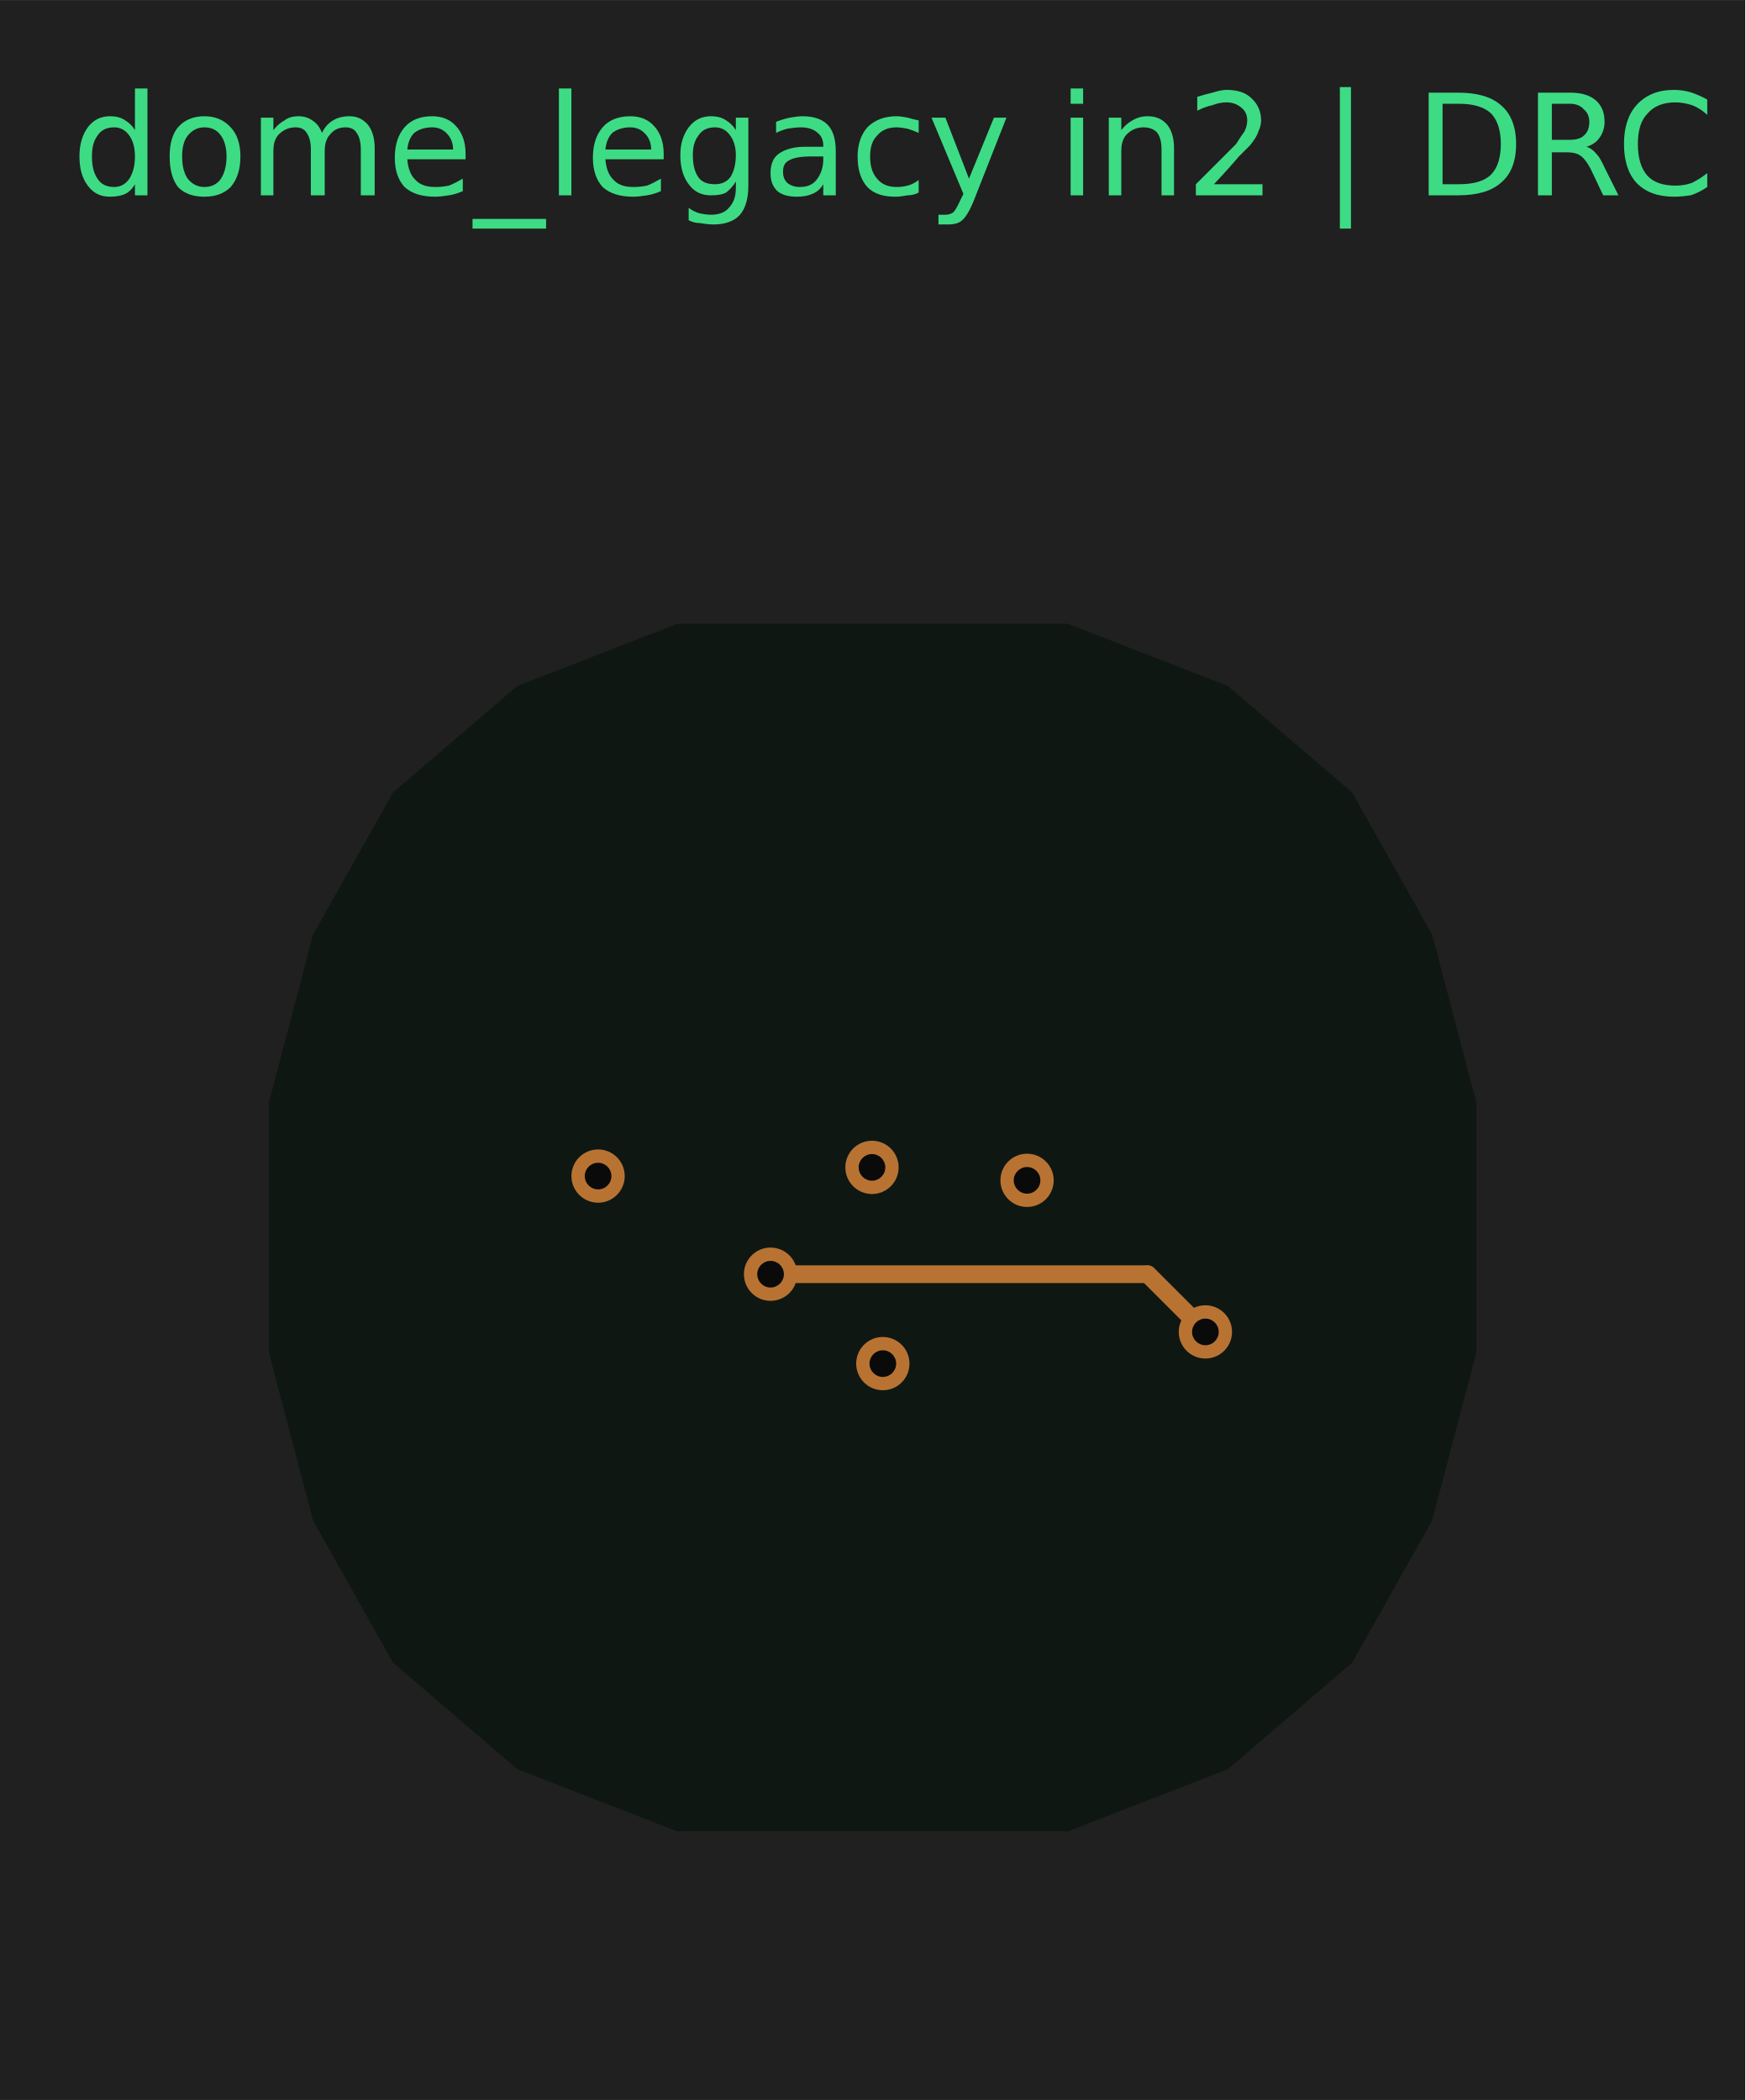
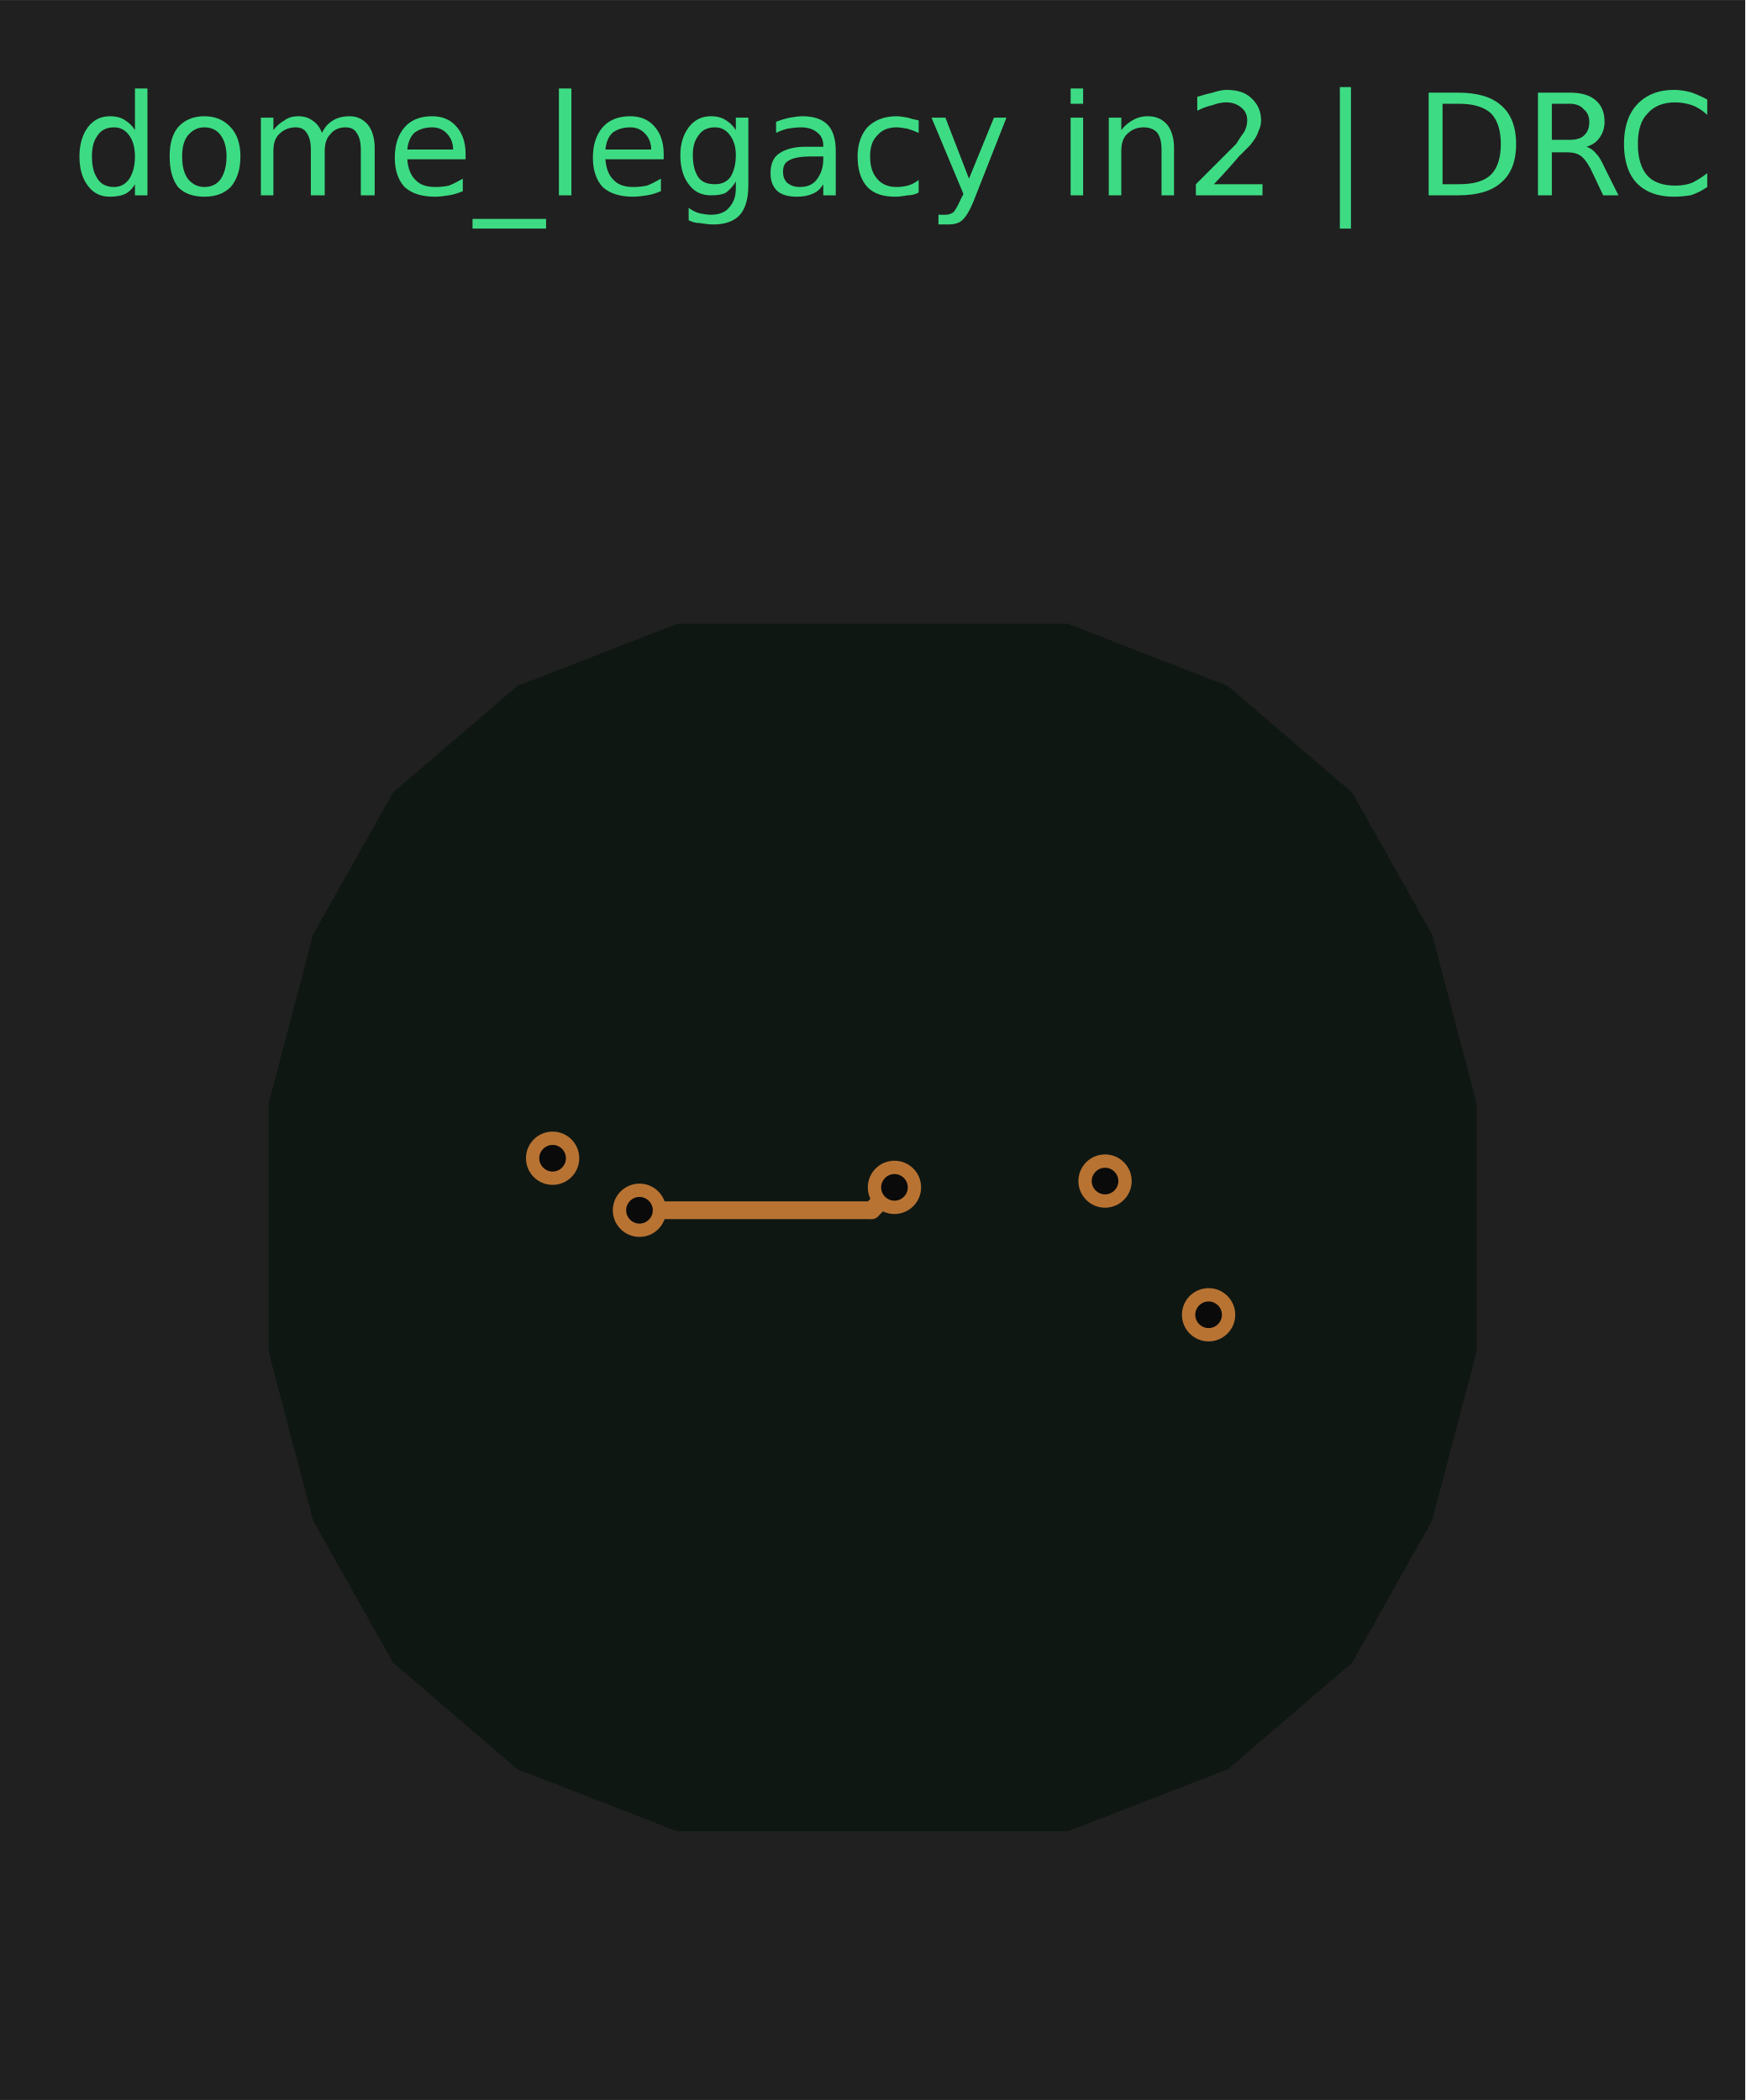
<svg xmlns="http://www.w3.org/2000/svg" width="44.2mm" height="53.2mm" viewBox="0 0 19.650 23.650">
  <rect width="100%" height="100%" fill="#202020" />
  <path d="M 13.825 7.725 L 15.225 8.925 L 16.125 10.525 L 16.625 12.425 L 16.625 15.225 L 16.125 17.125 L 15.225 18.725 L 13.825 19.925 L 12.025 20.625 L 7.625 20.625 L 5.825 19.925 L 4.425 18.725 L 3.525 17.125 L 3.025 15.225 L 3.025 12.425 L 3.525 10.525 L 4.425 8.925 L 5.825 7.725 L 7.625 7.025 L 12.025 7.025 Z" fill="#0f1712" fill-opacity="1.00" fill-rule="evenodd" />
-   <path d="M 12.942 14.252 L 12.978 14.267 L 13.005 14.294 L 13.020 14.330 L 13.020 14.370 L 13.005 14.406 L 12.978 14.433 L 12.942 14.448 L 12.922 14.450 L 8.676 14.450 L 8.656 14.448 L 8.620 14.433 L 8.593 14.406 L 8.578 14.370 L 8.578 14.330 L 8.593 14.294 L 8.620 14.267 L 8.656 14.252 L 8.676 14.250 L 12.922 14.250 Z" fill="#b87333" fill-opacity="1.00" fill-rule="evenodd" />
-   <path d="M 13.656 14.945 L 13.671 14.981 L 13.671 15.020 L 13.656 15.056 L 13.628 15.083 L 13.592 15.098 L 13.553 15.098 L 13.517 15.083 L 13.502 15.071 L 12.852 14.421 L 12.839 14.406 L 12.824 14.370 L 12.824 14.330 L 12.839 14.294 L 12.867 14.267 L 12.903 14.252 L 12.942 14.252 L 12.978 14.267 L 12.993 14.279 L 13.643 14.929 Z" fill="#b87333" fill-opacity="1.00" fill-rule="evenodd" />
-   <circle cx="6.734" cy="13.245" r="0.300" fill="#b87333" stroke="none" stroke-width="0.150" />
-   <circle cx="6.734" cy="13.245" r="0.150" fill="#0a0a0a" stroke="none" stroke-width="0.150" />
-   <circle cx="9.940" cy="15.357" r="0.300" fill="#b87333" stroke="none" stroke-width="0.150" />
-   <circle cx="9.940" cy="15.357" r="0.150" fill="#0a0a0a" stroke="none" stroke-width="0.150" />
-   <circle cx="9.818" cy="13.147" r="0.300" fill="#b87333" stroke="none" stroke-width="0.150" />
-   <circle cx="9.818" cy="13.147" r="0.150" fill="#0a0a0a" stroke="none" stroke-width="0.150" />
-   <circle cx="13.572" cy="15.000" r="0.300" fill="#b87333" stroke="none" stroke-width="0.150" />
-   <circle cx="13.572" cy="15.000" r="0.150" fill="#0a0a0a" stroke="none" stroke-width="0.150" />
-   <circle cx="8.676" cy="14.350" r="0.300" fill="#b87333" stroke="none" stroke-width="0.150" />
-   <circle cx="8.676" cy="14.350" r="0.150" fill="#0a0a0a" stroke="none" stroke-width="0.150" />
-   <circle cx="11.564" cy="13.293" r="0.300" fill="#b87333" stroke="none" stroke-width="0.150" />
-   <circle cx="11.564" cy="13.293" r="0.150" fill="#0a0a0a" stroke="none" stroke-width="0.150" />
+   <path d="M 10.015 13.289 L 10.051 13.274 L 10.090 13.274 L 10.126 13.289 L 10.154 13.317 L 10.169 13.353 L 10.169 13.392 L 10.154 13.428 L 10.142 13.443 L 9.884 13.700 L 9.869 13.713 L 9.833 13.728 L 9.794 13.728 L 9.758 13.713 L 9.730 13.685 L 9.715 13.649 L 9.715 13.610 L 9.730 13.574 L 9.743 13.559 L 10.000 13.301 Z" fill="#b87333" fill-opacity="1.00" fill-rule="evenodd" />
+   <path d="M 9.833 13.532 L 9.869 13.546 L 9.897 13.574 L 9.911 13.610 L 9.911 13.649 L 9.897 13.685 L 9.869 13.713 L 9.833 13.728 L 9.813 13.730 L 7.200 13.730 L 7.180 13.728 L 7.144 13.713 L 7.117 13.685 L 7.102 13.649 L 7.102 13.610 L 7.117 13.574 L 7.144 13.546 L 7.180 13.532 L 7.200 13.530 L 9.813 13.530 Z" fill="#b87333" fill-opacity="1.00" fill-rule="evenodd" />
+   <circle cx="13.608" cy="14.807" r="0.300" fill="#b87333" stroke="none" stroke-width="0.150" />
+   <circle cx="13.608" cy="14.807" r="0.150" fill="#0a0a0a" stroke="none" stroke-width="0.150" />
+   <circle cx="12.442" cy="13.301" r="0.300" fill="#b87333" stroke="none" stroke-width="0.150" />
+   <circle cx="12.442" cy="13.301" r="0.150" fill="#0a0a0a" stroke="none" stroke-width="0.150" />
+   <circle cx="6.222" cy="13.044" r="0.300" fill="#b87333" stroke="none" stroke-width="0.150" />
+   <circle cx="6.222" cy="13.044" r="0.150" fill="#0a0a0a" stroke="none" stroke-width="0.150" />
+   <circle cx="7.200" cy="13.630" r="0.300" fill="#b87333" stroke="none" stroke-width="0.150" />
+   <circle cx="7.200" cy="13.630" r="0.150" fill="#0a0a0a" stroke="none" stroke-width="0.150" />
+   <circle cx="10.071" cy="13.372" r="0.300" fill="#b87333" stroke="none" stroke-width="0.150" />
+   <circle cx="10.071" cy="13.372" r="0.150" fill="#0a0a0a" stroke="none" stroke-width="0.150" />
  <text x="0.800" y="2.200" font-family="DejaVu Sans, sans-serif" font-size="1.60" fill="#3ddc84">dome_legacy in2 | DRC errors 0, warnings 7 | unrouted 0</text>
</svg>
